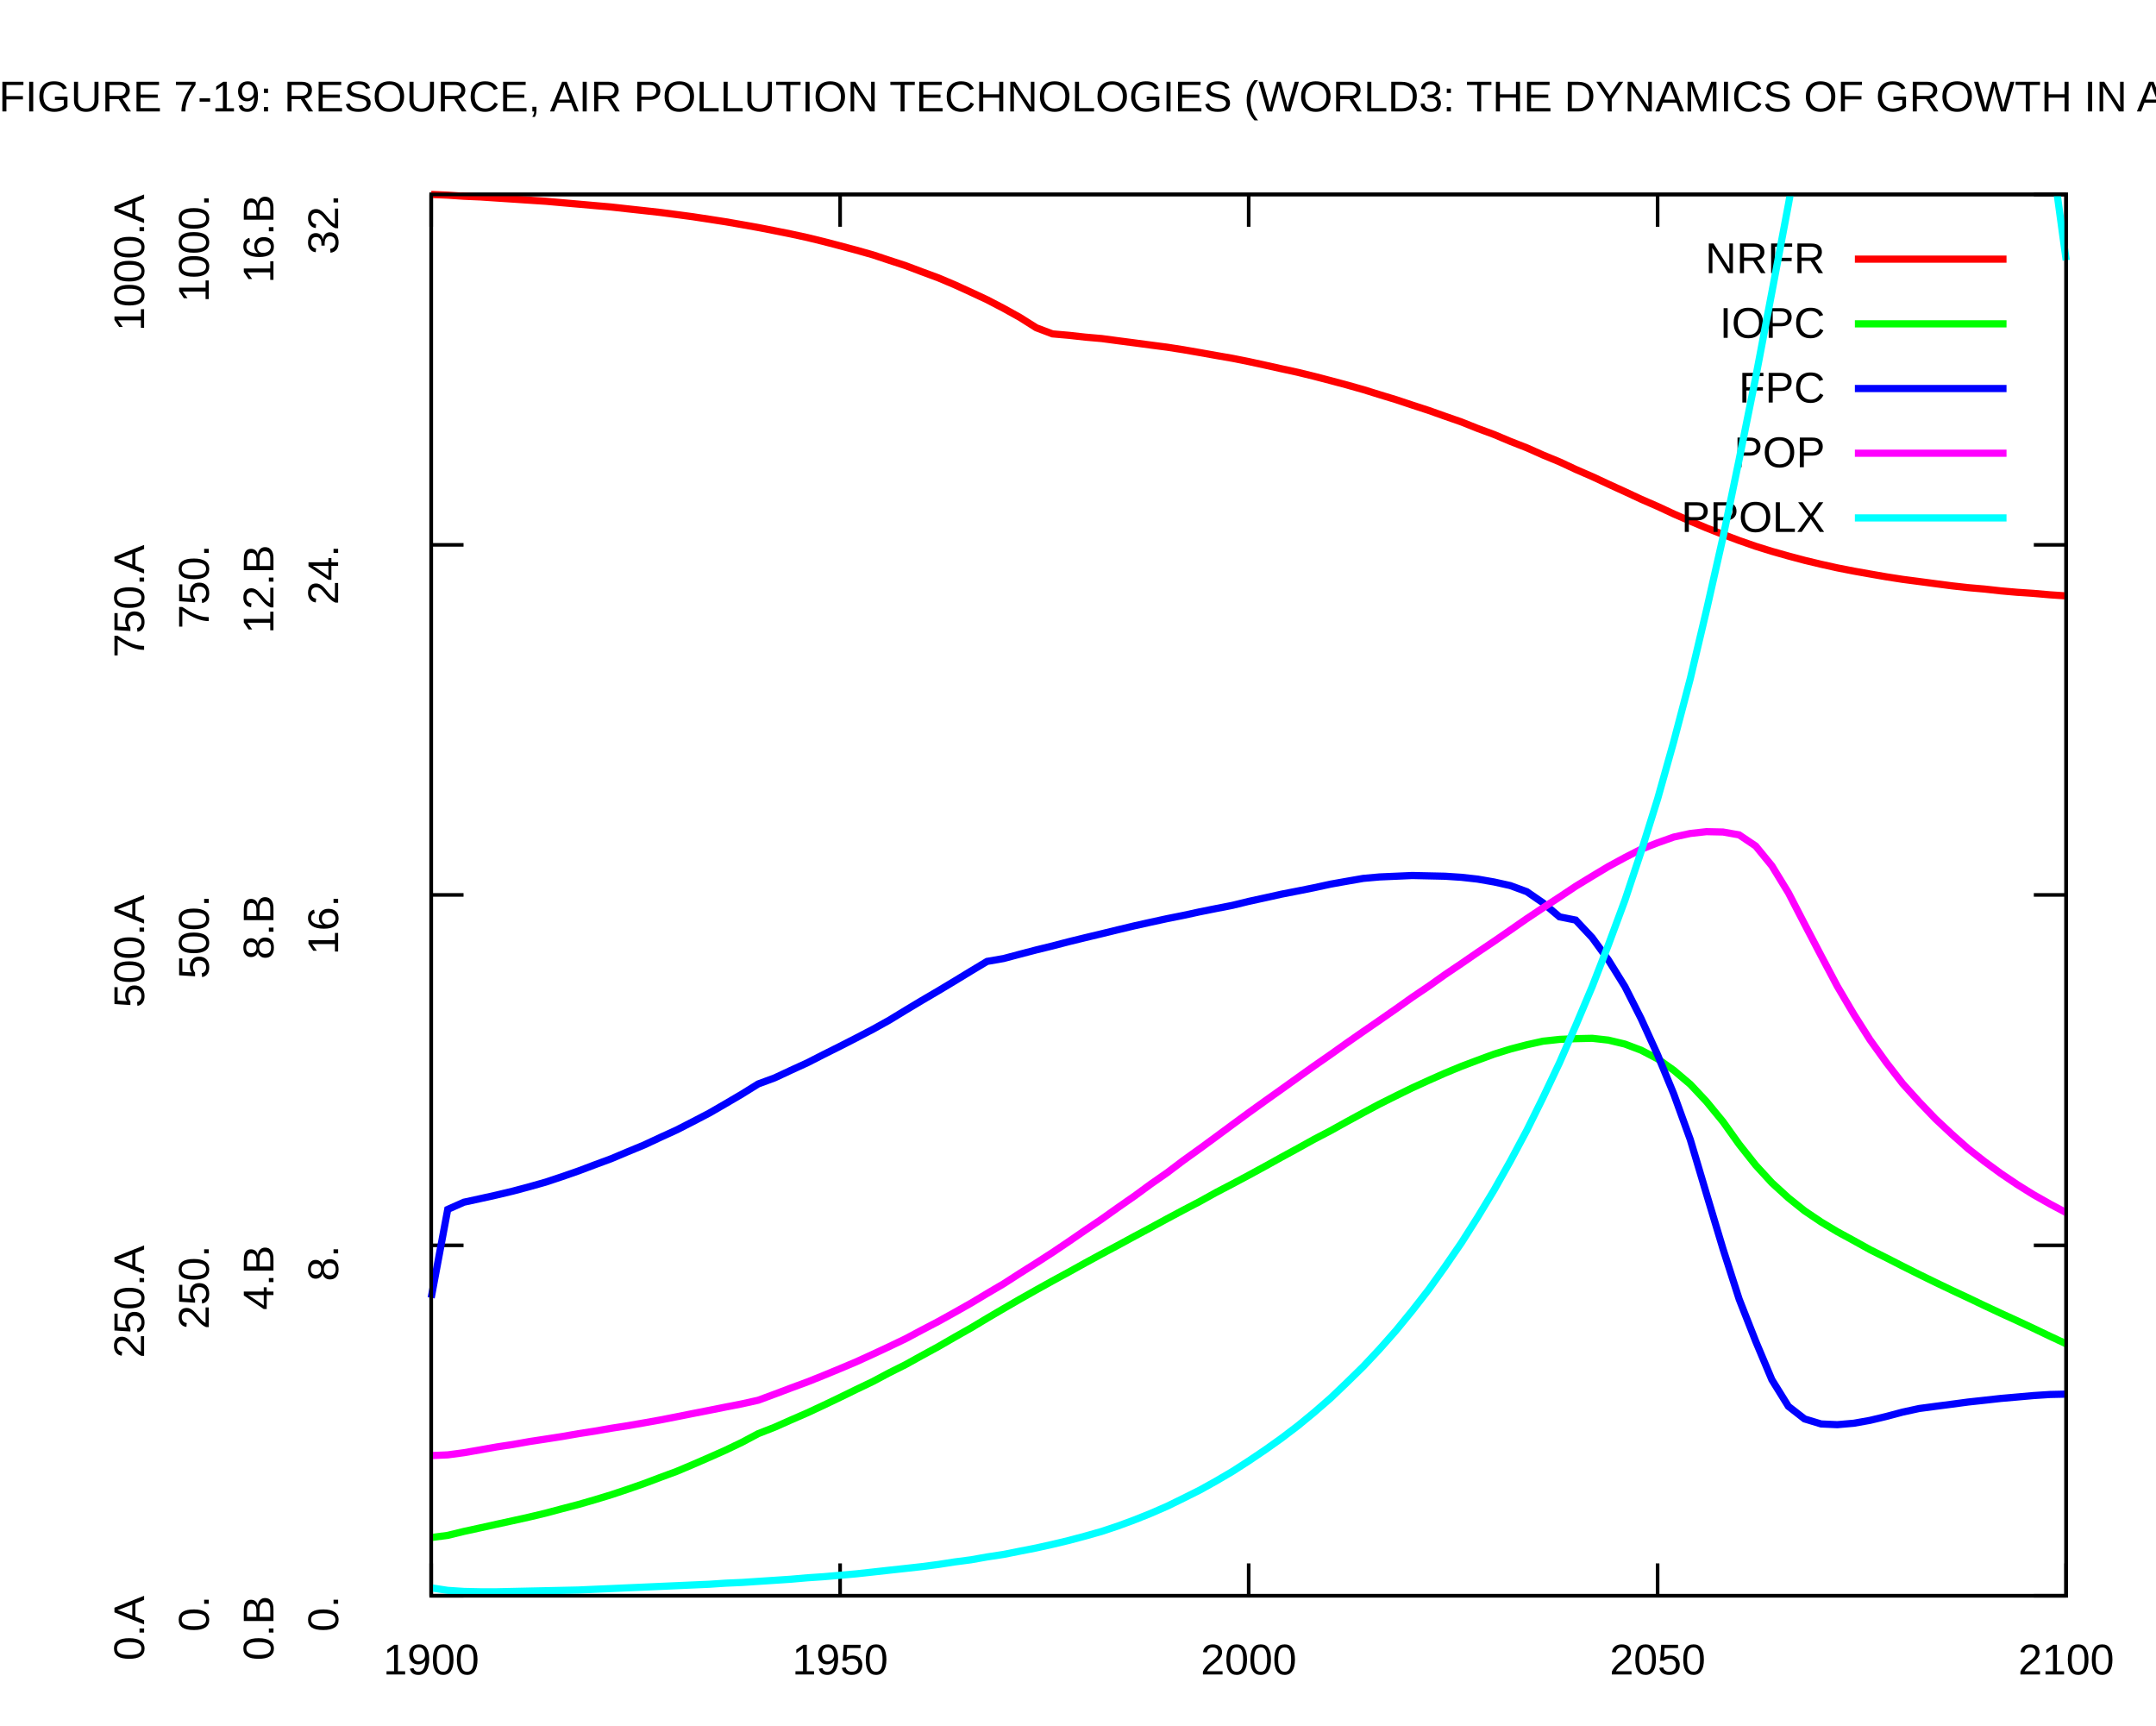
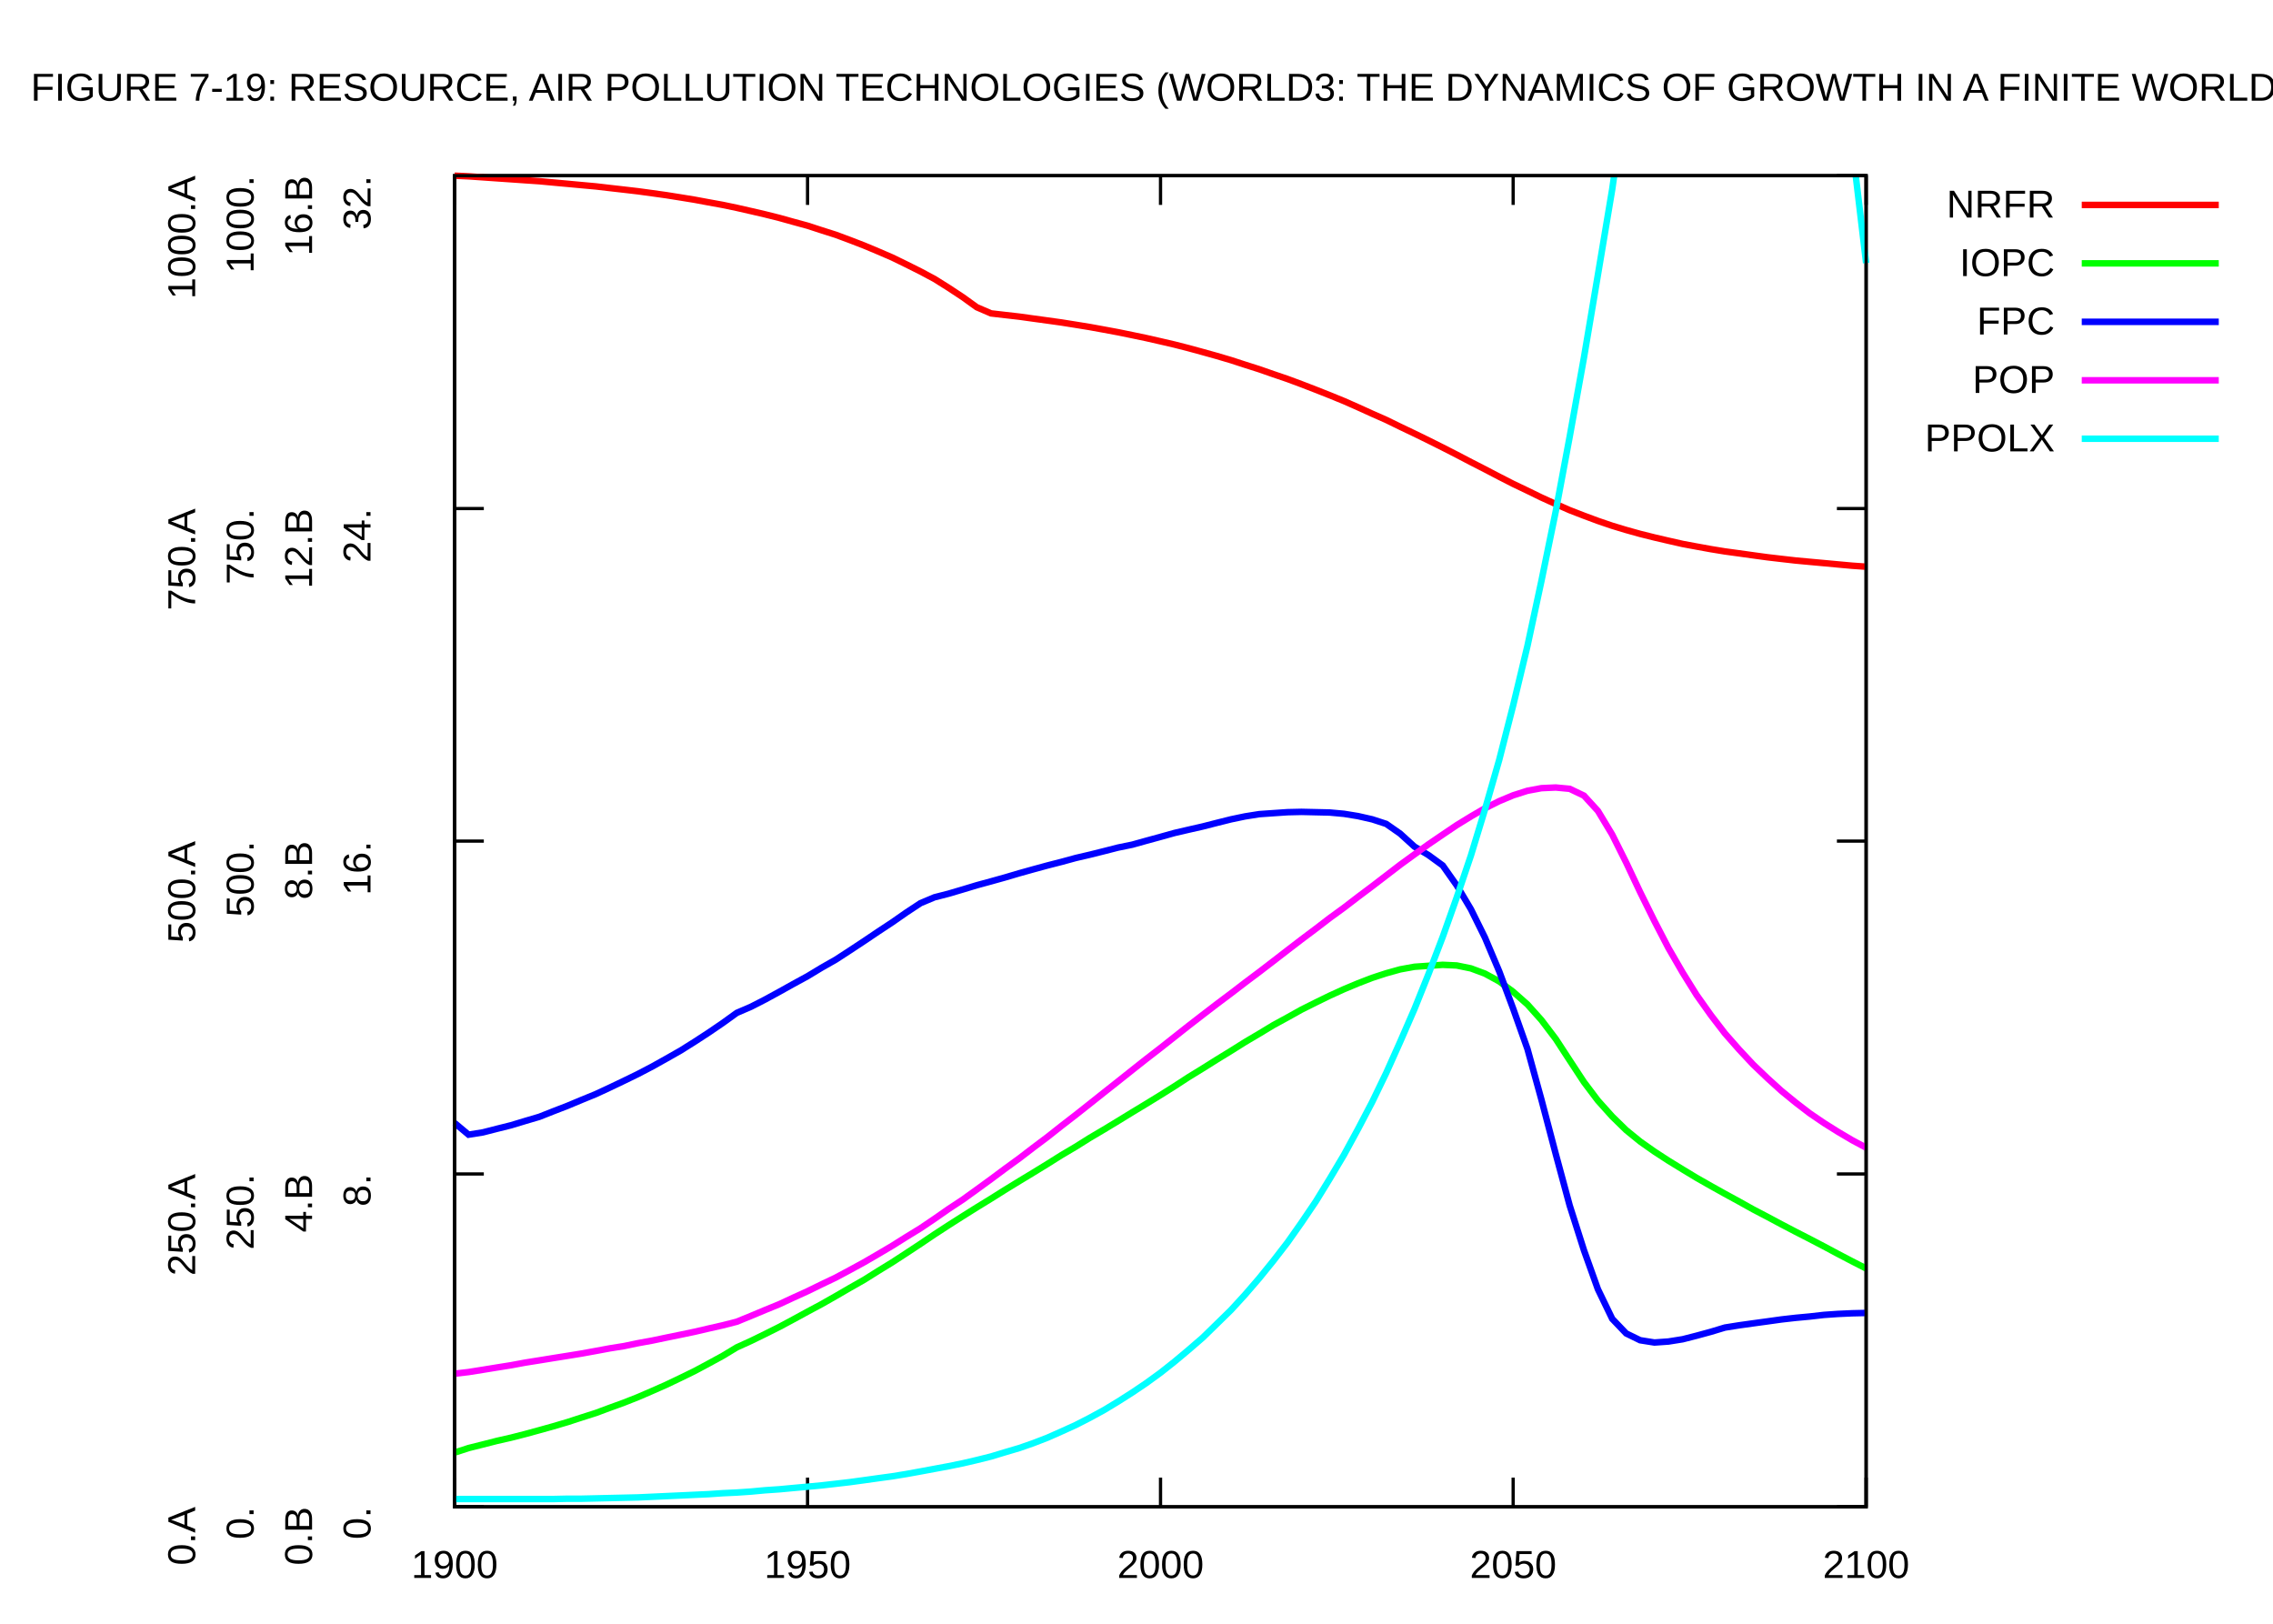
- <svg xmlns="http://www.w3.org/2000/svg" xmlns:xlink="http://www.w3.org/1999/xlink" width="600" height="480" viewBox="0 0 600 480">
+ <svg xmlns="http://www.w3.org/2000/svg" xmlns:xlink="http://www.w3.org/1999/xlink" width="700" height="500" viewBox="0 0 700 500">
  <g id="gnuplot_canvas">
-     <rect x="0" y="0" width="600" height="480" fill="none" />
+     <rect x="0" y="0" width="700" height="500" fill="none" />
    <defs>
      <circle id="gpDot" r="0.5" stroke-width="0.5" stroke="currentColor" />
      <path id="gpPt0" stroke-width="0.222" stroke="currentColor" d="M-1,0 h2 M0,-1 v2" />
      <path id="gpPt1" stroke-width="0.222" stroke="currentColor" d="M-1,-1 L1,1 M1,-1 L-1,1" />
      <path id="gpPt2" stroke-width="0.222" stroke="currentColor" d="M-1,0 L1,0 M0,-1 L0,1 M-1,-1 L1,1 M-1,1 L1,-1" />
      <rect id="gpPt3" stroke-width="0.222" stroke="currentColor" x="-1" y="-1" width="2" height="2" />
      <rect id="gpPt4" stroke-width="0.222" stroke="currentColor" fill="currentColor" x="-1" y="-1" width="2" height="2" />
      <circle id="gpPt5" stroke-width="0.222" stroke="currentColor" cx="0" cy="0" r="1" />
      <use xlink:href="#gpPt5" id="gpPt6" fill="currentColor" stroke="none" />
      <path id="gpPt7" stroke-width="0.222" stroke="currentColor" d="M0,-1.33 L-1.33,0.67 L1.33,0.67 z" />
      <use xlink:href="#gpPt7" id="gpPt8" fill="currentColor" stroke="none" />
      <use xlink:href="#gpPt7" id="gpPt9" stroke="currentColor" transform="rotate(180)" />
      <use xlink:href="#gpPt9" id="gpPt10" fill="currentColor" stroke="none" />
      <use xlink:href="#gpPt3" id="gpPt11" stroke="currentColor" transform="rotate(45)" />
      <use xlink:href="#gpPt11" id="gpPt12" fill="currentColor" stroke="none" />
      <path id="gpPt13" stroke-width="0.222" stroke="currentColor" d="M0,1.330 L1.265,0.411 L0.782,-1.067 L-0.782,-1.076 L-1.265,0.411 z" />
      <use xlink:href="#gpPt13" id="gpPt14" fill="currentColor" stroke="none" />
      <filter id="textbox" filterUnits="objectBoundingBox" x="0" y="0" height="1" width="1">
        <feFlood flood-color="white" flood-opacity="1" result="bgnd" />
        <feComposite in="SourceGraphic" in2="bgnd" operator="atop" />
      </filter>
      <filter id="greybox" filterUnits="objectBoundingBox" x="0" y="0" height="1" width="1">
        <feFlood flood-color="lightgrey" flood-opacity="1" result="grey" />
        <feComposite in="SourceGraphic" in2="grey" operator="atop" />
      </filter>
    </defs>
    <g fill="none" color="white" stroke="black" stroke-width="1.00" stroke-linecap="butt" stroke-linejoin="miter">
</g>
    <g fill="none" color="black" stroke="currentColor" stroke-width="1.00" stroke-linecap="butt" stroke-linejoin="miter">
-       <path stroke="black" d="M120.0,444.0 L129.0,444.0 M575.0,444.0 L566.0,444.0  " />
-       <g transform="translate(40.1,444.0) rotate(-90)" stroke="none" fill="black" font-family="Arial" font-size="12.00" text-anchor="end">
+       <path stroke="black" d="M140.0,464.0 L149.0,464.0 M574.7,464.0 L565.7,464.0  " />
+       <g transform="translate(60.1,464.0) rotate(-90)" stroke="none" fill="black" font-family="Arial" font-size="12.00" text-anchor="end">
        <text>
          <tspan font-family="Arial">0.A</tspan>
        </text>
      </g>
-       <g transform="translate(58.1,444.0) rotate(-90)" stroke="none" fill="black" font-family="Arial" font-size="12.00" text-anchor="end">
+       <g transform="translate(78.1,464.0) rotate(-90)" stroke="none" fill="black" font-family="Arial" font-size="12.00" text-anchor="end">
        <text>
          <tspan font-family="Arial">0.</tspan>
        </text>
      </g>
-       <g transform="translate(76.1,444.0) rotate(-90)" stroke="none" fill="black" font-family="Arial" font-size="12.00" text-anchor="end">
+       <g transform="translate(96.1,464.0) rotate(-90)" stroke="none" fill="black" font-family="Arial" font-size="12.00" text-anchor="end">
        <text>
          <tspan font-family="Arial">0.B</tspan>
        </text>
      </g>
-       <g transform="translate(94.1,444.0) rotate(-90)" stroke="none" fill="black" font-family="Arial" font-size="12.00" text-anchor="end">
+       <g transform="translate(114.1,464.0) rotate(-90)" stroke="none" fill="black" font-family="Arial" font-size="12.00" text-anchor="end">
        <text>
          <tspan font-family="Arial">0.</tspan>
        </text>
      </g>
    </g>
    <g fill="none" color="black" stroke="currentColor" stroke-width="1.00" stroke-linecap="butt" stroke-linejoin="miter">
-       <path stroke="black" d="M120.0,346.5 L129.0,346.5 M575.0,346.5 L566.0,346.5  " />
-       <g transform="translate(40.1,346.5) rotate(-90)" stroke="none" fill="black" font-family="Arial" font-size="12.00" text-anchor="end">
+       <path stroke="black" d="M140.0,361.5 L149.0,361.5 M574.7,361.5 L565.7,361.5  " />
+       <g transform="translate(60.1,361.5) rotate(-90)" stroke="none" fill="black" font-family="Arial" font-size="12.00" text-anchor="end">
        <text>
          <tspan font-family="Arial">250.A</tspan>
        </text>
      </g>
-       <g transform="translate(58.1,346.5) rotate(-90)" stroke="none" fill="black" font-family="Arial" font-size="12.00" text-anchor="end">
+       <g transform="translate(78.1,361.5) rotate(-90)" stroke="none" fill="black" font-family="Arial" font-size="12.00" text-anchor="end">
        <text>
          <tspan font-family="Arial">250.</tspan>
        </text>
      </g>
-       <g transform="translate(76.1,346.5) rotate(-90)" stroke="none" fill="black" font-family="Arial" font-size="12.00" text-anchor="end">
+       <g transform="translate(96.1,361.5) rotate(-90)" stroke="none" fill="black" font-family="Arial" font-size="12.00" text-anchor="end">
        <text>
          <tspan font-family="Arial">4.B</tspan>
        </text>
      </g>
-       <g transform="translate(94.1,346.5) rotate(-90)" stroke="none" fill="black" font-family="Arial" font-size="12.00" text-anchor="end">
+       <g transform="translate(114.1,361.5) rotate(-90)" stroke="none" fill="black" font-family="Arial" font-size="12.00" text-anchor="end">
        <text>
          <tspan font-family="Arial">8.</tspan>
        </text>
      </g>
    </g>
    <g fill="none" color="black" stroke="currentColor" stroke-width="1.00" stroke-linecap="butt" stroke-linejoin="miter">
-       <path stroke="black" d="M120.0,249.0 L129.0,249.0 M575.0,249.0 L566.0,249.0  " />
-       <g transform="translate(40.1,249.0) rotate(-90)" stroke="none" fill="black" font-family="Arial" font-size="12.00" text-anchor="end">
+       <path stroke="black" d="M140.0,259.0 L149.0,259.0 M574.7,259.0 L565.7,259.0  " />
+       <g transform="translate(60.1,259.0) rotate(-90)" stroke="none" fill="black" font-family="Arial" font-size="12.00" text-anchor="end">
        <text>
          <tspan font-family="Arial">500.A</tspan>
        </text>
      </g>
-       <g transform="translate(58.1,249.0) rotate(-90)" stroke="none" fill="black" font-family="Arial" font-size="12.00" text-anchor="end">
+       <g transform="translate(78.1,259.0) rotate(-90)" stroke="none" fill="black" font-family="Arial" font-size="12.00" text-anchor="end">
        <text>
          <tspan font-family="Arial">500.</tspan>
        </text>
      </g>
-       <g transform="translate(76.1,249.0) rotate(-90)" stroke="none" fill="black" font-family="Arial" font-size="12.00" text-anchor="end">
+       <g transform="translate(96.1,259.0) rotate(-90)" stroke="none" fill="black" font-family="Arial" font-size="12.00" text-anchor="end">
        <text>
          <tspan font-family="Arial">8.B</tspan>
        </text>
      </g>
-       <g transform="translate(94.1,249.0) rotate(-90)" stroke="none" fill="black" font-family="Arial" font-size="12.00" text-anchor="end">
+       <g transform="translate(114.1,259.0) rotate(-90)" stroke="none" fill="black" font-family="Arial" font-size="12.00" text-anchor="end">
        <text>
          <tspan font-family="Arial">16.</tspan>
        </text>
      </g>
    </g>
    <g fill="none" color="black" stroke="currentColor" stroke-width="1.00" stroke-linecap="butt" stroke-linejoin="miter">
-       <path stroke="black" d="M120.0,151.6 L129.0,151.6 M575.0,151.6 L566.0,151.6  " />
-       <g transform="translate(40.1,151.6) rotate(-90)" stroke="none" fill="black" font-family="Arial" font-size="12.00" text-anchor="end">
+       <path stroke="black" d="M140.0,156.6 L149.0,156.6 M574.7,156.6 L565.7,156.6  " />
+       <g transform="translate(60.1,156.6) rotate(-90)" stroke="none" fill="black" font-family="Arial" font-size="12.00" text-anchor="end">
        <text>
          <tspan font-family="Arial">750.A</tspan>
        </text>
      </g>
-       <g transform="translate(58.1,151.6) rotate(-90)" stroke="none" fill="black" font-family="Arial" font-size="12.00" text-anchor="end">
+       <g transform="translate(78.1,156.6) rotate(-90)" stroke="none" fill="black" font-family="Arial" font-size="12.00" text-anchor="end">
        <text>
          <tspan font-family="Arial">750.</tspan>
        </text>
      </g>
-       <g transform="translate(76.1,151.6) rotate(-90)" stroke="none" fill="black" font-family="Arial" font-size="12.00" text-anchor="end">
+       <g transform="translate(96.1,156.6) rotate(-90)" stroke="none" fill="black" font-family="Arial" font-size="12.00" text-anchor="end">
        <text>
          <tspan font-family="Arial">12.B</tspan>
        </text>
      </g>
-       <g transform="translate(94.1,151.6) rotate(-90)" stroke="none" fill="black" font-family="Arial" font-size="12.00" text-anchor="end">
+       <g transform="translate(114.1,156.6) rotate(-90)" stroke="none" fill="black" font-family="Arial" font-size="12.00" text-anchor="end">
        <text>
          <tspan font-family="Arial">24.</tspan>
        </text>
      </g>
    </g>
    <g fill="none" color="black" stroke="currentColor" stroke-width="1.00" stroke-linecap="butt" stroke-linejoin="miter">
-       <path stroke="black" d="M120.0,54.1 L129.0,54.1 M575.0,54.1 L566.0,54.1  " />
-       <g transform="translate(40.1,54.1) rotate(-90)" stroke="none" fill="black" font-family="Arial" font-size="12.00" text-anchor="end">
+       <path stroke="black" d="M140.0,54.1 L149.0,54.1 M574.7,54.1 L565.7,54.1  " />
+       <g transform="translate(60.1,54.1) rotate(-90)" stroke="none" fill="black" font-family="Arial" font-size="12.00" text-anchor="end">
        <text>
          <tspan font-family="Arial">1000.A</tspan>
        </text>
      </g>
-       <g transform="translate(58.1,54.1) rotate(-90)" stroke="none" fill="black" font-family="Arial" font-size="12.00" text-anchor="end">
+       <g transform="translate(78.1,54.1) rotate(-90)" stroke="none" fill="black" font-family="Arial" font-size="12.00" text-anchor="end">
        <text>
          <tspan font-family="Arial">1000.</tspan>
        </text>
      </g>
-       <g transform="translate(76.1,54.1) rotate(-90)" stroke="none" fill="black" font-family="Arial" font-size="12.00" text-anchor="end">
+       <g transform="translate(96.1,54.1) rotate(-90)" stroke="none" fill="black" font-family="Arial" font-size="12.00" text-anchor="end">
        <text>
          <tspan font-family="Arial">16.B</tspan>
        </text>
      </g>
-       <g transform="translate(94.1,54.1) rotate(-90)" stroke="none" fill="black" font-family="Arial" font-size="12.00" text-anchor="end">
+       <g transform="translate(114.1,54.1) rotate(-90)" stroke="none" fill="black" font-family="Arial" font-size="12.00" text-anchor="end">
        <text>
          <tspan font-family="Arial">32.</tspan>
        </text>
      </g>
    </g>
    <g fill="none" color="black" stroke="currentColor" stroke-width="1.00" stroke-linecap="butt" stroke-linejoin="miter">
-       <path stroke="black" d="M120.0,444.0 L120.0,435.0 M120.0,54.1 L120.0,63.1  " />
-       <g transform="translate(120.0,465.9)" stroke="none" fill="black" font-family="Arial" font-size="12.00" text-anchor="middle">
+       <path stroke="black" d="M140.0,464.0 L140.0,455.0 M140.0,54.1 L140.0,63.1  " />
+       <g transform="translate(140.0,485.9)" stroke="none" fill="black" font-family="Arial" font-size="12.00" text-anchor="middle">
        <text>
          <tspan font-family="Arial"> 1900</tspan>
        </text>
      </g>
    </g>
    <g fill="none" color="black" stroke="currentColor" stroke-width="1.00" stroke-linecap="butt" stroke-linejoin="miter">
-       <path stroke="black" d="M233.8,444.0 L233.8,435.0 M233.8,54.1 L233.8,63.1  " />
-       <g transform="translate(233.8,465.9)" stroke="none" fill="black" font-family="Arial" font-size="12.00" text-anchor="middle">
+       <path stroke="black" d="M248.7,464.0 L248.7,455.0 M248.7,54.1 L248.7,63.1  " />
+       <g transform="translate(248.7,485.9)" stroke="none" fill="black" font-family="Arial" font-size="12.00" text-anchor="middle">
        <text>
          <tspan font-family="Arial"> 1950</tspan>
        </text>
      </g>
    </g>
    <g fill="none" color="black" stroke="currentColor" stroke-width="1.00" stroke-linecap="butt" stroke-linejoin="miter">
-       <path stroke="black" d="M347.5,444.0 L347.5,435.0 M347.5,54.1 L347.5,63.1  " />
-       <g transform="translate(347.5,465.9)" stroke="none" fill="black" font-family="Arial" font-size="12.00" text-anchor="middle">
+       <path stroke="black" d="M357.4,464.0 L357.4,455.0 M357.4,54.1 L357.4,63.1  " />
+       <g transform="translate(357.4,485.9)" stroke="none" fill="black" font-family="Arial" font-size="12.00" text-anchor="middle">
        <text>
          <tspan font-family="Arial"> 2000</tspan>
        </text>
      </g>
    </g>
    <g fill="none" color="black" stroke="currentColor" stroke-width="1.00" stroke-linecap="butt" stroke-linejoin="miter">
-       <path stroke="black" d="M461.3,444.0 L461.3,435.0 M461.3,54.1 L461.3,63.1  " />
-       <g transform="translate(461.3,465.9)" stroke="none" fill="black" font-family="Arial" font-size="12.00" text-anchor="middle">
+       <path stroke="black" d="M466.0,464.0 L466.0,455.0 M466.0,54.1 L466.0,63.1  " />
+       <g transform="translate(466.0,485.9)" stroke="none" fill="black" font-family="Arial" font-size="12.00" text-anchor="middle">
        <text>
          <tspan font-family="Arial"> 2050</tspan>
        </text>
      </g>
    </g>
    <g fill="none" color="black" stroke="currentColor" stroke-width="1.00" stroke-linecap="butt" stroke-linejoin="miter">
-       <path stroke="black" d="M575.0,444.0 L575.0,435.0 M575.0,54.1 L575.0,63.1  " />
-       <g transform="translate(575.0,465.9)" stroke="none" fill="black" font-family="Arial" font-size="12.00" text-anchor="middle">
+       <path stroke="black" d="M574.7,464.0 L574.7,455.0 M574.7,54.1 L574.7,63.1  " />
+       <g transform="translate(574.7,485.9)" stroke="none" fill="black" font-family="Arial" font-size="12.00" text-anchor="middle">
        <text>
          <tspan font-family="Arial"> 2100</tspan>
        </text>
      </g>
    </g>
    <g fill="none" color="black" stroke="currentColor" stroke-width="1.00" stroke-linecap="butt" stroke-linejoin="miter">
</g>
    <g fill="none" color="black" stroke="currentColor" stroke-width="1.00" stroke-linecap="butt" stroke-linejoin="miter">
-       <path stroke="black" d="M120.0,54.1 L120.0,444.0 L575.0,444.0 L575.0,54.1 L120.0,54.1 Z  " />
-     </g>
-     <g fill="none" color="black" stroke="currentColor" stroke-width="1.00" stroke-linecap="butt" stroke-linejoin="miter">
-       <g transform="translate(347.5,31.0)" stroke="none" fill="black" font-family="Arial" font-size="12.00" text-anchor="middle">
+       <path stroke="black" d="M140.0,54.1 L140.0,464.0 L574.7,464.0 L574.7,54.1 L140.0,54.1 Z  " />
+     </g>
+     <g fill="none" color="black" stroke="currentColor" stroke-width="1.00" stroke-linecap="butt" stroke-linejoin="miter">
+       <g transform="translate(357.3,31.0)" stroke="none" fill="black" font-family="Arial" font-size="12.00" text-anchor="middle">
        <text>
          <tspan font-family="Arial">FIGURE 7-19: RESOURCE, AIR POLLUTION TECHNOLOGIES (WORLD3: THE DYNAMICS OF GROWTH IN A FINITE WORLD)</tspan>
        </text>
      </g>
    </g>
    <g id="gnuplot_plot_1">
      <g fill="none" color="white" stroke="black" stroke-width="2.00" stroke-linecap="butt" stroke-linejoin="miter">
</g>
      <g fill="none" color="black" stroke="currentColor" stroke-width="2.00" stroke-linecap="butt" stroke-linejoin="miter">
-         <g transform="translate(507.9,76.0)" stroke="none" fill="black" font-family="Arial" font-size="12.00" text-anchor="end">
+         <g transform="translate(632.8,67.0)" stroke="none" fill="black" font-family="Arial" font-size="12.00" text-anchor="end">
          <text>
            <tspan font-family="Arial">NRFR</tspan>
          </text>
        </g>
      </g>
      <g fill="none" color="black" stroke="currentColor" stroke-width="2.00" stroke-linecap="butt" stroke-linejoin="miter">
-         <path stroke="rgb(255,   0,   0)" d="M516.2,72.1 L558.4,72.1 M120.0,54.1 L124.6,54.3 L129.1,54.6 L133.7,54.8 L138.2,55.1 L142.8,55.4   L147.3,55.7 L151.9,56.0 L156.4,56.4 L161.0,56.8 L165.5,57.2 L170.1,57.6 L174.6,58.1 L179.2,58.6   L183.7,59.1 L188.3,59.7 L192.8,60.3 L197.4,61.0 L201.9,61.7 L206.5,62.5 L211.0,63.3 L215.6,64.2   L220.1,65.1 L224.7,66.1 L229.2,67.2 L233.8,68.4 L238.3,69.6 L242.9,70.9 L247.4,72.4 L252.0,73.9   L256.5,75.6 L261.1,77.3 L265.6,79.2 L270.2,81.3 L274.7,83.4 L279.3,85.8 L283.8,88.3 L288.4,91.2   L292.9,92.9 L297.5,93.3 L302.0,93.8 L306.6,94.2 L311.1,94.8 L315.7,95.4 L320.2,96.0 L324.8,96.6   L329.3,97.3 L333.9,98.1 L338.4,98.9 L343.0,99.7 L347.5,100.6 L352.1,101.6 L356.6,102.6 L361.2,103.6   L365.7,104.7 L370.3,105.9 L374.8,107.1 L379.4,108.4 L383.9,109.8 L388.5,111.2 L393.0,112.7 L397.6,114.2   L402.1,115.8 L406.7,117.4 L411.2,119.2 L415.8,120.9 L420.3,122.8 L424.9,124.6 L429.4,126.6 L434.0,128.5   L438.5,130.6 L443.1,132.6 L447.6,134.7 L452.2,136.8 L456.7,138.9 L461.3,140.9 L465.8,143.0 L470.4,145.0   L474.9,146.9 L479.5,148.7 L484.0,150.4 L488.6,152.0 L493.1,153.4 L497.7,154.7 L502.2,155.9 L506.8,157.0   L511.3,158.0 L515.9,158.9 L520.4,159.7 L525.0,160.5 L529.5,161.2 L534.1,161.8 L538.6,162.4 L543.2,163.0   L547.7,163.5 L552.3,163.9 L556.8,164.4 L561.4,164.8 L565.9,165.1 L570.5,165.5 L575.0,165.8  " />
+         <path stroke="rgb(255,   0,   0)" d="M641.1,63.1 L683.3,63.1 M140.0,54.1 L144.3,54.3 L148.7,54.6 L153.0,54.9 L157.4,55.2 L161.7,55.5   L166.1,55.8 L170.4,56.2 L174.8,56.6 L179.1,57.0 L183.5,57.4 L187.8,57.9 L192.2,58.4 L196.5,58.9   L200.9,59.5 L205.2,60.1 L209.6,60.8 L213.9,61.5 L218.2,62.3 L222.6,63.1 L226.9,64.0 L231.3,65.0   L235.6,66.0 L240.0,67.1 L244.3,68.3 L248.7,69.5 L253.0,70.9 L257.4,72.3 L261.7,73.9 L266.1,75.6   L270.4,77.4 L274.8,79.3 L279.1,81.4 L283.5,83.6 L287.8,85.9 L292.1,88.6 L296.5,91.5 L300.8,94.6   L305.2,96.5 L309.5,97.0 L313.9,97.5 L318.2,98.1 L322.6,98.7 L326.9,99.3 L331.3,100.0 L335.6,100.7   L340.0,101.5 L344.3,102.3 L348.7,103.2 L353.0,104.1 L357.4,105.1 L361.7,106.1 L366.0,107.2 L370.4,108.4   L374.7,109.6 L379.1,110.9 L383.4,112.3 L387.8,113.7 L392.1,115.2 L396.5,116.7 L400.8,118.3 L405.2,120.0   L409.5,121.7 L413.9,123.5 L418.2,125.4 L422.6,127.4 L426.9,129.3 L431.2,131.4 L435.6,133.5 L439.9,135.6   L444.3,137.8 L448.6,140.0 L453.0,142.3 L457.3,144.5 L461.7,146.8 L466.0,149.0 L470.4,151.1 L474.7,153.2   L479.1,155.2 L483.4,157.1 L487.8,158.8 L492.1,160.4 L496.5,161.9 L500.8,163.2 L505.1,164.4 L509.5,165.5   L513.8,166.5 L518.2,167.5 L522.5,168.3 L526.9,169.1 L531.2,169.8 L535.6,170.4 L539.9,171.0 L544.3,171.6   L548.6,172.1 L553.0,172.6 L557.3,173.0 L561.7,173.4 L566.0,173.8 L570.4,174.2 L574.7,174.5  " />
      </g>
    </g>
    <g id="gnuplot_plot_2">
      <g fill="none" color="black" stroke="currentColor" stroke-width="2.00" stroke-linecap="butt" stroke-linejoin="miter">
-         <g transform="translate(507.9,94.0)" stroke="none" fill="black" font-family="Arial" font-size="12.00" text-anchor="end">
+         <g transform="translate(632.8,85.0)" stroke="none" fill="black" font-family="Arial" font-size="12.00" text-anchor="end">
          <text>
            <tspan font-family="Arial">IOPC</tspan>
          </text>
        </g>
      </g>
      <g fill="none" color="black" stroke="currentColor" stroke-width="2.00" stroke-linecap="butt" stroke-linejoin="miter">
-         <path stroke="rgb(  0, 255,   0)" d="M516.2,90.1 L558.4,90.1 M120.0,427.8 L124.6,427.2 L129.1,426.1 L133.7,425.1 L138.2,424.1 L142.8,423.1   L147.3,422.1 L151.9,421.0 L156.4,419.8 L161.0,418.6 L165.5,417.3 L170.1,415.9 L174.6,414.4 L179.2,412.8   L183.7,411.1 L188.3,409.4 L192.8,407.5 L197.4,405.5 L201.9,403.5 L206.5,401.3 L211.0,398.9 L215.6,397.1   L220.1,395.1 L224.7,393.1 L229.2,391.0 L233.8,388.8 L238.3,386.6 L242.9,384.4 L247.4,382.0 L252.0,379.7   L256.5,377.2 L261.1,374.7 L265.6,372.1 L270.2,369.5 L274.7,366.8 L279.3,364.1 L283.8,361.5 L288.4,358.9   L292.9,356.4 L297.5,353.9 L302.0,351.4 L306.6,348.9 L311.1,346.5 L315.7,344.0 L320.2,341.6 L324.8,339.1   L329.3,336.7 L333.9,334.3 L338.4,331.8 L343.0,329.4 L347.5,327.0 L352.1,324.5 L356.6,322.0 L361.2,319.5   L365.7,317.0 L370.3,314.6 L374.8,312.1 L379.4,309.6 L383.9,307.2 L388.5,304.9 L393.0,302.7 L397.6,300.6   L402.1,298.6 L406.7,296.7 L411.2,295.0 L415.8,293.3 L420.3,291.9 L424.9,290.7 L429.4,289.7 L434.0,289.2   L438.5,289.0 L443.1,288.9 L447.6,289.4 L452.2,290.5 L456.7,292.2 L461.3,294.6 L465.8,297.8 L470.4,301.7   L474.9,306.5 L479.5,312.1 L484.0,318.4 L488.6,324.2 L493.1,329.1 L497.7,333.3 L502.2,336.9 L506.8,340.0   L511.3,342.7 L515.9,345.2 L520.4,347.7 L525.0,350.0 L529.5,352.3 L534.1,354.6 L538.6,356.8 L543.2,359.0   L547.7,361.1 L552.3,363.3 L556.8,365.4 L561.4,367.5 L565.9,369.6 L570.5,371.8 L575.0,373.9  " />
+         <path stroke="rgb(  0, 255,   0)" d="M641.1,81.1 L683.3,81.1 M140.0,447.3 L144.3,445.9 L148.7,444.8 L153.0,443.7 L157.4,442.7 L161.7,441.6   L166.1,440.4 L170.4,439.2 L174.8,437.9 L179.1,436.5 L183.5,435.1 L187.8,433.5 L192.2,431.9 L196.5,430.2   L200.9,428.3 L205.2,426.4 L209.6,424.3 L213.9,422.2 L218.2,419.9 L222.6,417.5 L226.9,414.9 L231.3,412.9   L235.6,410.8 L240.0,408.6 L244.3,406.3 L248.7,403.9 L253.0,401.6 L257.4,399.1 L261.7,396.6 L266.1,394.1   L270.4,391.4 L274.8,388.7 L279.1,385.9 L283.5,383.0 L287.8,380.1 L292.1,377.3 L296.5,374.5 L300.8,371.8   L305.2,369.1 L309.5,366.4 L313.9,363.7 L318.2,361.1 L322.6,358.4 L326.9,355.7 L331.3,353.1 L335.6,350.4   L340.0,347.8 L344.3,345.2 L348.7,342.5 L353.0,339.9 L357.4,337.2 L361.7,334.5 L366.0,331.7 L370.4,329.0   L374.7,326.3 L379.1,323.6 L383.4,320.9 L387.8,318.3 L392.1,315.7 L396.5,313.3 L400.8,310.9 L405.2,308.7   L409.5,306.6 L413.9,304.6 L418.2,302.8 L422.6,301.1 L426.9,299.7 L431.2,298.5 L435.6,297.7 L439.9,297.4   L444.3,297.1 L448.6,297.3 L453.0,298.2 L457.3,299.8 L461.7,302.2 L466.0,305.4 L470.4,309.3 L474.7,314.1   L479.1,319.9 L483.4,326.5 L487.8,333.2 L492.1,338.9 L496.5,343.8 L500.8,348.0 L505.1,351.5 L509.5,354.6   L513.8,357.4 L518.2,360.1 L522.5,362.7 L526.9,365.2 L531.2,367.6 L535.6,370.0 L539.9,372.4 L544.3,374.7   L548.6,377.0 L553.0,379.3 L557.3,381.5 L561.7,383.8 L566.0,386.1 L570.4,388.4 L574.7,390.6  " />
      </g>
    </g>
    <g id="gnuplot_plot_3">
      <g fill="none" color="black" stroke="currentColor" stroke-width="2.00" stroke-linecap="butt" stroke-linejoin="miter">
-         <g transform="translate(507.9,112.0)" stroke="none" fill="black" font-family="Arial" font-size="12.00" text-anchor="end">
+         <g transform="translate(632.8,103.0)" stroke="none" fill="black" font-family="Arial" font-size="12.00" text-anchor="end">
          <text>
            <tspan font-family="Arial">FPC</tspan>
          </text>
        </g>
      </g>
      <g fill="none" color="black" stroke="currentColor" stroke-width="2.00" stroke-linecap="butt" stroke-linejoin="miter">
-         <path stroke="rgb(  0,   0, 255)" d="M516.2,108.1 L558.4,108.1 M120.0,361.1 L124.6,336.5 L129.1,334.5 L133.7,333.5 L138.2,332.5 L142.8,331.4   L147.3,330.2 L151.9,328.9 L156.4,327.4 L161.0,325.8 L165.5,324.1 L170.1,322.4 L174.6,320.5 L179.2,318.6   L183.7,316.5 L188.3,314.4 L192.8,312.1 L197.4,309.7 L201.9,307.1 L206.5,304.4 L211.0,301.6 L215.6,299.9   L220.1,297.8 L224.7,295.7 L229.2,293.4 L233.8,291.1 L238.3,288.8 L242.9,286.4 L247.4,283.9 L252.0,281.1   L256.5,278.4 L261.1,275.7 L265.6,273.0 L270.2,270.2 L274.7,267.5 L279.3,266.7 L283.8,265.5 L288.4,264.3   L292.9,263.2 L297.5,262.0 L302.0,260.9 L306.6,259.8 L311.1,258.7 L315.7,257.6 L320.2,256.6 L324.8,255.6   L329.3,254.7 L333.9,253.7 L338.4,252.8 L343.0,251.9 L347.5,250.8 L352.1,249.8 L356.6,248.8 L361.2,247.9   L365.7,247.0 L370.3,246.0 L374.8,245.2 L379.4,244.4 L383.9,244.0 L388.5,243.8 L393.0,243.6 L397.6,243.7   L402.1,243.8 L406.7,244.1 L411.2,244.6 L415.8,245.4 L420.3,246.4 L424.9,248.1 L429.4,251.2 L434.0,255.1   L438.5,256.0 L443.1,260.9 L447.6,267.1 L452.2,274.5 L456.7,283.4 L461.3,293.5 L465.8,304.4 L470.4,317.1   L474.9,332.2 L479.5,347.5 L484.0,361.5 L488.6,373.2 L493.1,383.9 L497.7,391.3 L502.2,394.8 L506.8,396.2   L511.3,396.4 L515.9,396.0 L520.4,395.2 L525.0,394.1 L529.5,392.9 L534.1,391.9 L538.6,391.3 L543.2,390.7   L547.7,390.1 L552.3,389.6 L556.8,389.1 L561.4,388.7 L565.9,388.3 L570.5,388.0 L575.0,387.9  " />
+         <path stroke="rgb(  0,   0, 255)" d="M641.1,99.1 L683.3,99.1 M140.0,345.8 L144.3,349.4 L148.7,348.7 L153.0,347.6 L157.4,346.5 L161.7,345.2   L166.1,343.9 L170.4,342.2 L174.8,340.5 L179.1,338.7 L183.5,336.9 L187.8,334.9 L192.2,332.8 L196.5,330.7   L200.9,328.4 L205.2,326.0 L209.6,323.5 L213.9,320.8 L218.2,318.0 L222.6,315.0 L226.9,311.9 L231.3,310.0   L235.6,307.8 L240.0,305.4 L244.3,303.0 L248.7,300.6 L253.0,298.0 L257.4,295.5 L261.7,292.7 L266.1,289.8   L270.4,286.9 L274.8,284.0 L279.1,281.0 L283.5,278.1 L287.8,276.3 L292.1,275.2 L296.5,273.9 L300.8,272.6   L305.2,271.4 L309.5,270.2 L313.9,268.9 L318.2,267.7 L322.6,266.5 L326.9,265.4 L331.3,264.2 L335.6,263.2   L340.0,262.1 L344.3,261.0 L348.7,260.1 L353.0,258.9 L357.4,257.7 L361.7,256.5 L366.0,255.5 L370.4,254.5   L374.7,253.4 L379.1,252.3 L383.4,251.4 L387.8,250.7 L392.1,250.4 L396.5,250.1 L400.8,250.0 L405.2,250.1   L409.5,250.2 L413.9,250.6 L418.2,251.3 L422.6,252.3 L426.9,253.7 L431.2,256.7 L435.6,260.7 L439.9,263.3   L444.3,266.5 L448.6,272.6 L453.0,280.0 L457.3,288.7 L461.7,299.1 L466.0,310.6 L470.4,323.0 L474.7,338.6   L479.1,355.3 L483.4,371.2 L487.8,385.0 L492.1,397.0 L496.5,406.1 L500.8,410.6 L505.1,412.7 L509.5,413.4   L513.8,413.1 L518.2,412.4 L522.5,411.3 L526.9,410.1 L531.2,408.8 L535.6,408.1 L539.9,407.5 L544.3,406.9   L548.6,406.3 L553.0,405.8 L557.3,405.4 L561.7,404.9 L566.0,404.6 L570.4,404.4 L574.7,404.3  " />
      </g>
    </g>
    <g id="gnuplot_plot_4">
      <g fill="none" color="black" stroke="currentColor" stroke-width="2.00" stroke-linecap="butt" stroke-linejoin="miter">
-         <g transform="translate(507.9,130.0)" stroke="none" fill="black" font-family="Arial" font-size="12.00" text-anchor="end">
+         <g transform="translate(632.8,121.0)" stroke="none" fill="black" font-family="Arial" font-size="12.00" text-anchor="end">
          <text>
            <tspan font-family="Arial">POP</tspan>
          </text>
        </g>
      </g>
      <g fill="none" color="black" stroke="currentColor" stroke-width="2.00" stroke-linecap="butt" stroke-linejoin="miter">
-         <path stroke="rgb(255,   0, 255)" d="M516.2,126.1 L558.4,126.1 M120.0,405.0 L124.6,404.8 L129.1,404.2 L133.7,403.4 L138.2,402.6 L142.8,401.9   L147.3,401.1 L151.9,400.4 L156.4,399.7 L161.0,398.9 L165.5,398.2 L170.1,397.4 L174.6,396.7 L179.2,395.9   L183.7,395.1 L188.3,394.2 L192.8,393.3 L197.4,392.4 L201.9,391.5 L206.5,390.6 L211.0,389.6 L215.6,387.9   L220.1,386.2 L224.7,384.5 L229.2,382.7 L233.8,380.8 L238.3,378.9 L242.9,376.8 L247.4,374.7 L252.0,372.5   L256.5,370.1 L261.1,367.7 L265.6,365.2 L270.2,362.6 L274.7,359.9 L279.3,357.2 L283.8,354.3 L288.4,351.4   L292.9,348.5 L297.5,345.4 L302.0,342.3 L306.6,339.2 L311.1,336.0 L315.7,332.8 L320.2,329.5 L324.8,326.3   L329.3,322.9 L333.9,319.6 L338.4,316.3 L343.0,312.9 L347.5,309.6 L352.1,306.3 L356.6,303.1 L361.2,299.8   L365.7,296.6 L370.3,293.4 L374.8,290.2 L379.4,287.0 L383.9,283.9 L388.5,280.7 L393.0,277.5 L397.6,274.4   L402.1,271.2 L406.7,268.1 L411.2,265.0 L415.8,261.9 L420.3,258.8 L424.9,255.6 L429.4,252.6 L434.0,249.6   L438.5,246.6 L443.1,243.8 L447.6,241.1 L452.2,238.6 L456.7,236.3 L461.3,234.5 L465.8,232.9 L470.4,231.9   L474.9,231.4 L479.5,231.5 L484.0,232.3 L488.6,235.4 L493.1,240.9 L497.7,248.4 L502.2,257.1 L506.8,265.9   L511.3,274.4 L515.9,282.2 L520.4,289.3 L525.0,295.7 L529.5,301.5 L534.1,306.6 L538.6,311.3 L543.2,315.6   L547.7,319.6 L552.3,323.2 L556.8,326.5 L561.4,329.6 L565.9,332.4 L570.5,335.0 L575.0,337.4  " />
+         <path stroke="rgb(255,   0, 255)" d="M641.1,117.1 L683.3,117.1 M140.0,423.0 L144.3,422.5 L148.7,421.8 L153.0,421.1 L157.4,420.4 L161.7,419.6   L166.1,418.9 L170.4,418.2 L174.8,417.5 L179.1,416.8 L183.5,416.0 L187.8,415.2 L192.2,414.5 L196.5,413.6   L200.9,412.8 L205.2,411.9 L209.6,411.0 L213.9,410.1 L218.2,409.1 L222.6,408.1 L226.9,407.0 L231.3,405.2   L235.6,403.4 L240.0,401.6 L244.3,399.6 L248.7,397.6 L253.0,395.5 L257.4,393.4 L261.7,391.1 L266.1,388.7   L270.4,386.2 L274.8,383.6 L279.1,380.9 L283.5,378.2 L287.8,375.3 L292.1,372.3 L296.5,369.4 L300.8,366.3   L305.2,363.1 L309.5,359.9 L313.9,356.7 L318.2,353.4 L322.6,350.1 L326.9,346.7 L331.3,343.3 L335.6,339.9   L340.0,336.4 L344.3,333.0 L348.7,329.5 L353.0,326.1 L357.4,322.7 L361.7,319.3 L366.0,315.9 L370.4,312.5   L374.7,309.2 L379.1,305.9 L383.4,302.6 L387.8,299.3 L392.1,296.0 L396.5,292.6 L400.8,289.3 L405.2,286.0   L409.5,282.7 L413.9,279.5 L418.2,276.2 L422.6,272.9 L426.9,269.6 L431.2,266.3 L435.6,263.1 L439.9,260.0   L444.3,257.0 L448.6,254.1 L453.0,251.4 L457.3,248.9 L461.7,246.7 L466.0,244.9 L470.4,243.5 L474.7,242.7   L479.1,242.5 L483.4,242.9 L487.8,245.0 L492.1,249.7 L496.5,257.0 L500.8,265.6 L505.1,274.7 L509.5,283.6   L513.8,291.9 L518.2,299.5 L522.5,306.4 L526.9,312.6 L531.2,318.2 L535.6,323.2 L539.9,327.8 L544.3,332.0   L548.6,335.9 L553.0,339.5 L557.3,342.8 L561.7,345.8 L566.0,348.5 L570.4,351.1 L574.7,353.4  " />
      </g>
    </g>
    <g id="gnuplot_plot_5">
      <g fill="none" color="black" stroke="currentColor" stroke-width="2.00" stroke-linecap="butt" stroke-linejoin="miter">
-         <g transform="translate(507.9,148.0)" stroke="none" fill="black" font-family="Arial" font-size="12.00" text-anchor="end">
+         <g transform="translate(632.8,139.0)" stroke="none" fill="black" font-family="Arial" font-size="12.00" text-anchor="end">
          <text>
            <tspan font-family="Arial">PPOLX</tspan>
          </text>
        </g>
      </g>
      <g fill="none" color="black" stroke="currentColor" stroke-width="2.00" stroke-linecap="butt" stroke-linejoin="miter">
-         <path stroke="rgb(  0, 255, 255)" d="M516.2,144.1 L558.4,144.1 M120.0,441.8 L124.6,442.5 L129.1,442.8 L133.7,442.9 L138.2,442.9 L142.8,442.8   L147.3,442.7 L151.9,442.6 L156.4,442.5 L161.0,442.4 L165.5,442.2 L170.1,442.0 L174.6,441.8 L179.2,441.6   L183.7,441.4 L188.3,441.2 L192.8,441.0 L197.4,440.8 L201.9,440.5 L206.5,440.3 L211.0,440.0 L215.6,439.7   L220.1,439.4 L224.7,439.0 L229.2,438.7 L233.8,438.3 L238.3,437.9 L242.9,437.4 L247.4,436.9 L252.0,436.4   L256.5,435.9 L261.1,435.3 L265.6,434.6 L270.2,434.0 L274.7,433.2 L279.3,432.5 L283.8,431.6 L288.4,430.7   L292.9,429.7 L297.5,428.6 L302.0,427.4 L306.6,426.1 L311.1,424.6 L315.7,422.9 L320.2,421.1 L324.8,419.1   L329.3,416.9 L333.9,414.6 L338.4,412.1 L343.0,409.4 L347.5,406.5 L352.1,403.4 L356.6,400.2 L361.2,396.7   L365.7,393.0 L370.3,389.0 L374.8,384.7 L379.4,380.2 L383.9,375.4 L388.5,370.2 L393.0,364.7 L397.6,358.8   L402.1,352.5 L406.7,345.8 L411.2,338.7 L415.8,331.1 L420.3,323.1 L424.9,314.5 L429.4,305.4 L434.0,295.7   L438.5,285.4 L443.1,274.5 L447.6,262.9 L452.2,250.5 L456.7,237.0 L461.3,222.3 L465.8,206.3 L470.4,188.8   L474.9,169.8 L479.5,149.5 L484.0,127.8 L488.6,105.0 L493.1,81.3 L497.7,56.9 L498.2,54.1 M572.5,54.1   L575.0,72.4  " />
+         <path stroke="rgb(  0, 255, 255)" d="M641.1,135.1 L683.3,135.1 M140.0,461.6 L144.3,461.6 L148.7,461.6 L153.0,461.6 L157.4,461.6 L161.7,461.6   L166.1,461.6 L170.4,461.6 L174.8,461.5 L179.1,461.5 L183.5,461.4 L187.8,461.3 L192.2,461.2 L196.5,461.1   L200.9,460.9 L205.2,460.7 L209.6,460.5 L213.9,460.3 L218.2,460.1 L222.6,459.8 L226.9,459.6 L231.3,459.3   L235.6,458.9 L240.0,458.6 L244.3,458.2 L248.7,457.8 L253.0,457.4 L257.4,456.9 L261.7,456.4 L266.1,455.8   L270.4,455.2 L274.8,454.6 L279.1,453.9 L283.5,453.1 L287.8,452.3 L292.1,451.5 L296.5,450.6 L300.8,449.6   L305.2,448.5 L309.5,447.2 L313.9,445.9 L318.2,444.4 L322.6,442.7 L326.9,440.8 L331.3,438.8 L335.6,436.6   L340.0,434.2 L344.3,431.6 L348.7,428.8 L353.0,425.9 L357.4,422.7 L361.7,419.3 L366.0,415.7 L370.4,411.9   L374.7,407.7 L379.1,403.4 L383.4,398.7 L387.8,393.6 L392.1,388.3 L396.5,382.6 L400.8,376.5 L405.2,370.0   L409.5,363.0 L413.9,355.6 L418.2,347.7 L422.6,339.3 L426.9,330.4 L431.2,320.8 L435.6,310.7 L439.9,300.0   L444.3,288.5 L448.6,276.4 L453.0,263.4 L457.3,249.3 L461.7,234.0 L466.0,217.2 L470.4,198.9 L474.7,178.9   L479.1,157.5 L483.4,134.5 L487.8,110.1 L492.1,84.6 L496.5,58.3 L497.1,54.1 M571.5,54.1 L574.7,81.0    " />
      </g>
    </g>
    <g fill="none" color="black" stroke="currentColor" stroke-width="2.00" stroke-linecap="butt" stroke-linejoin="miter">
</g>
    <g fill="none" color="black" stroke="black" stroke-width="1.00" stroke-linecap="butt" stroke-linejoin="miter">
</g>
    <g fill="none" color="black" stroke="currentColor" stroke-width="1.00" stroke-linecap="butt" stroke-linejoin="miter">
-       <path stroke="black" d="M120.0,54.1 L120.0,444.0 L575.0,444.0 L575.0,54.1 L120.0,54.1 Z  " />
+       <path stroke="black" d="M140.0,54.1 L140.0,464.0 L574.7,464.0 L574.7,54.1 L140.0,54.1 Z  " />
    </g>
    <g fill="none" color="black" stroke="currentColor" stroke-width="1.00" stroke-linecap="butt" stroke-linejoin="miter">
</g>
  </g>
</svg>
